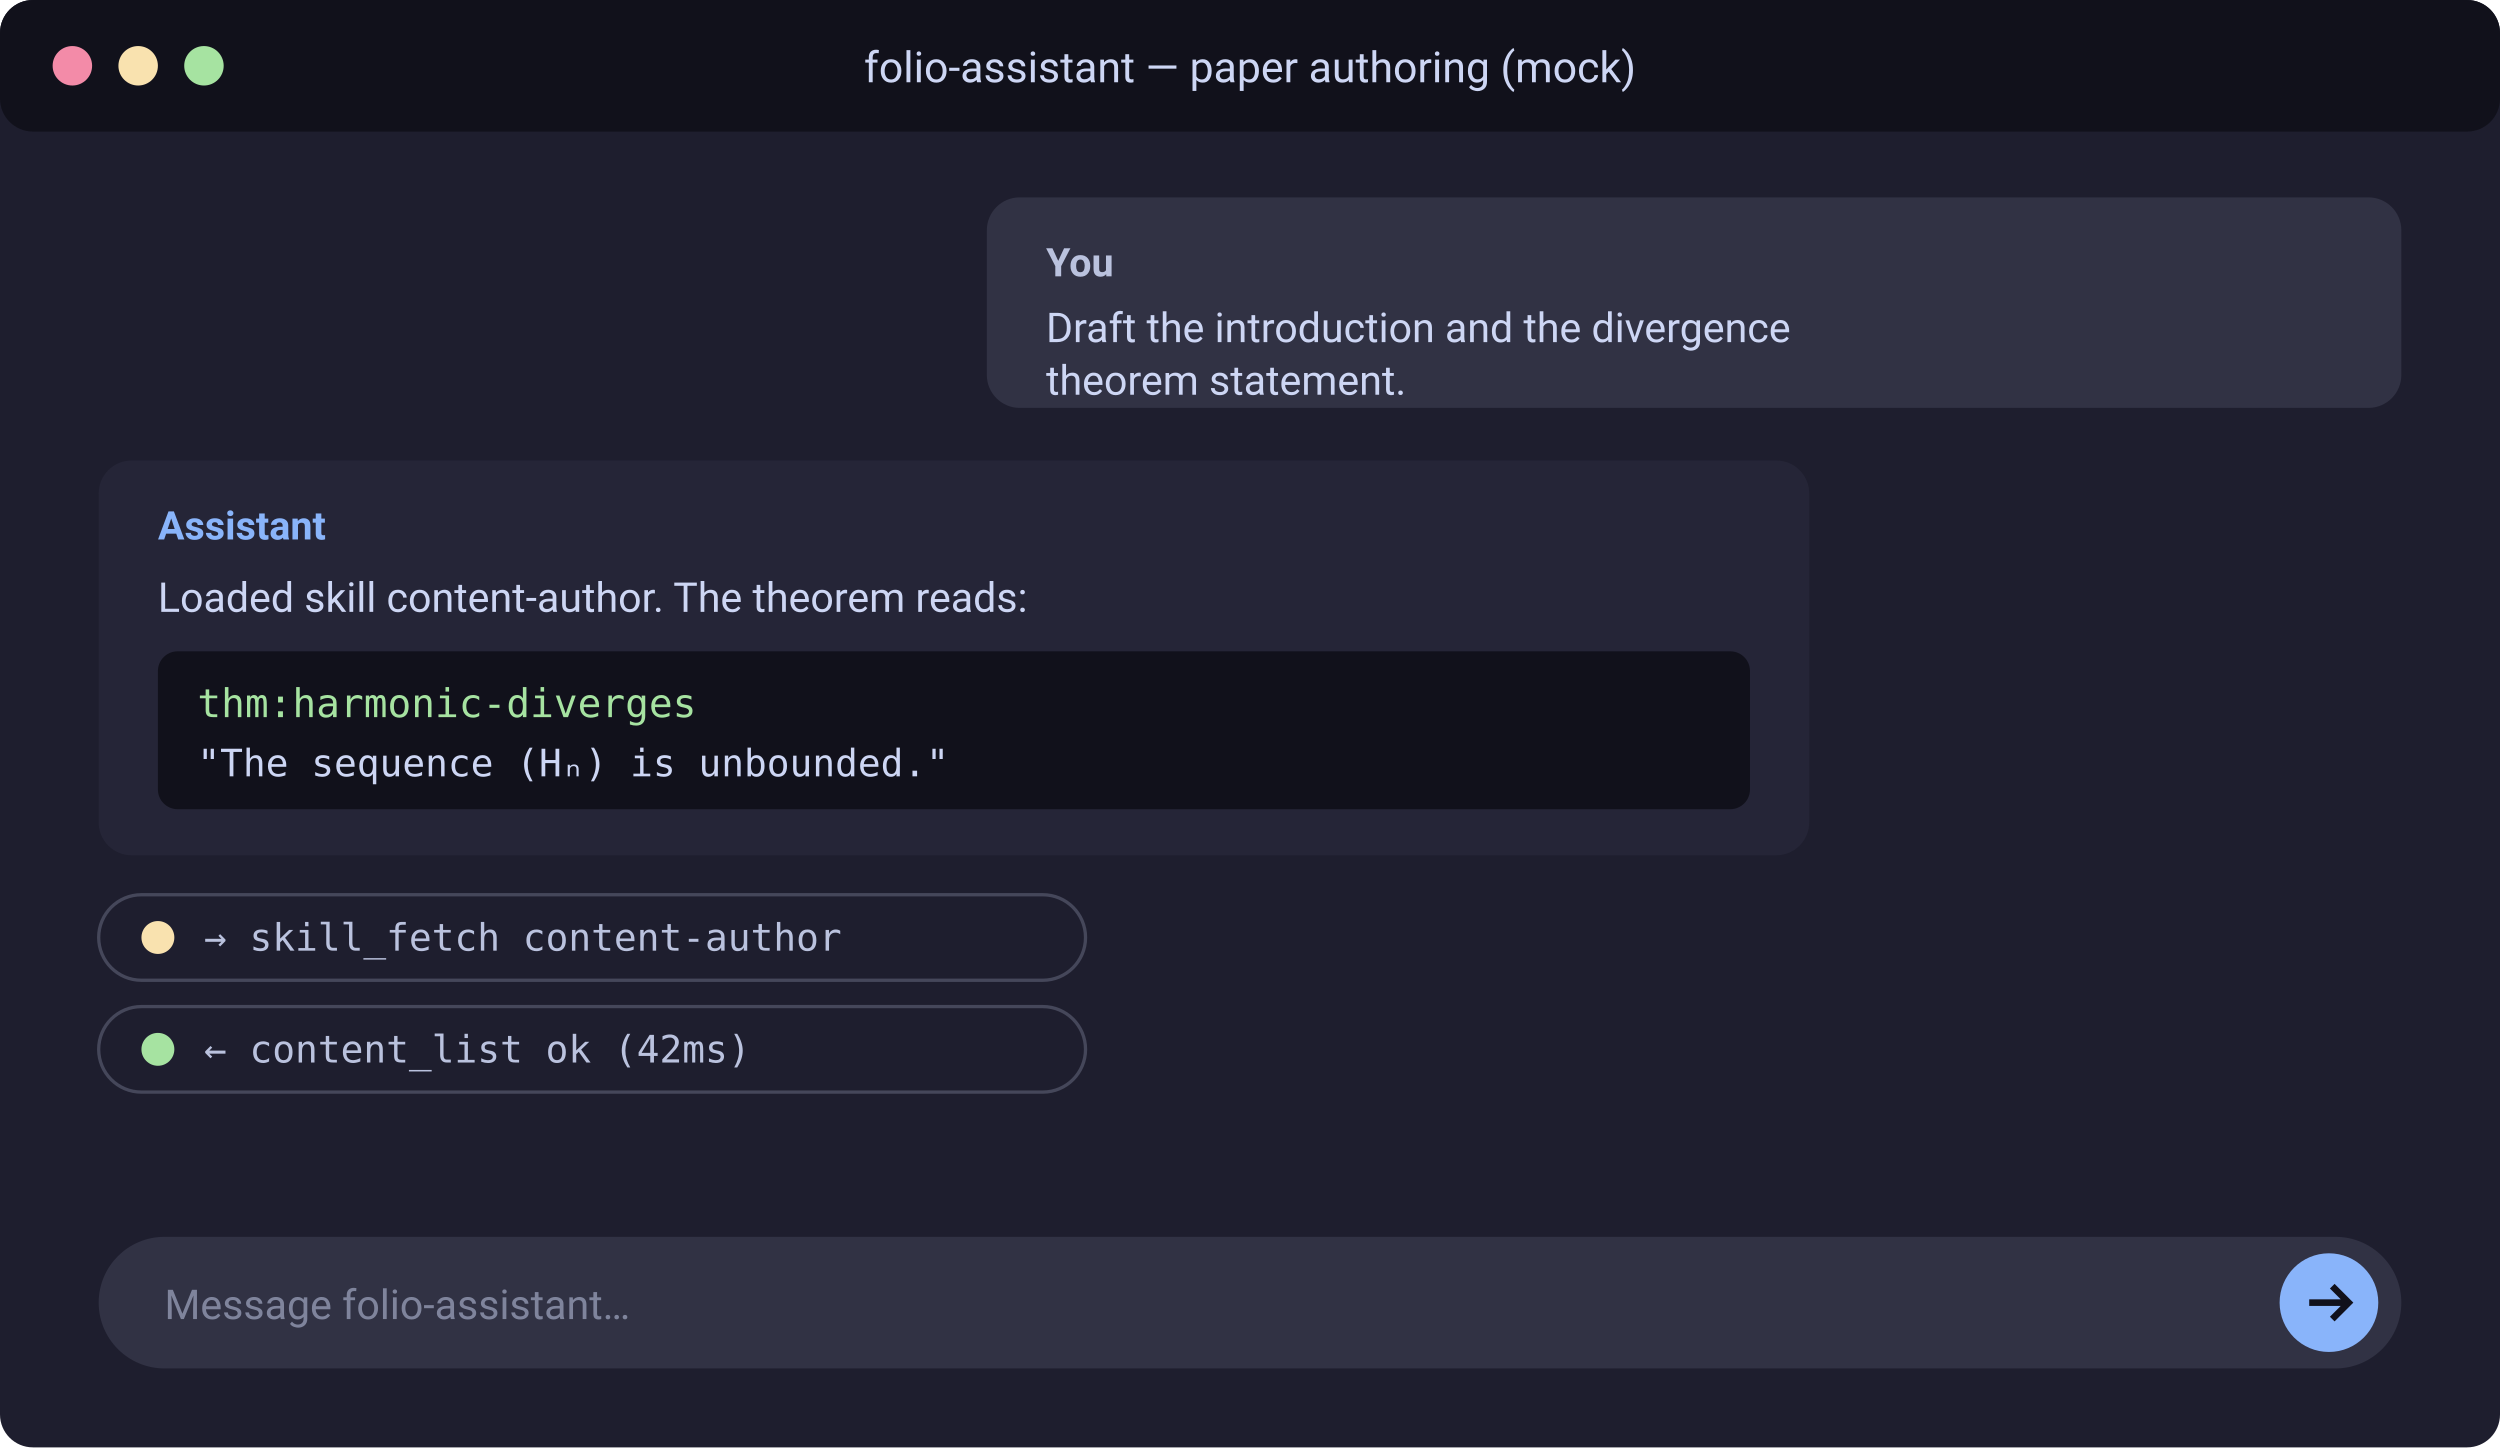
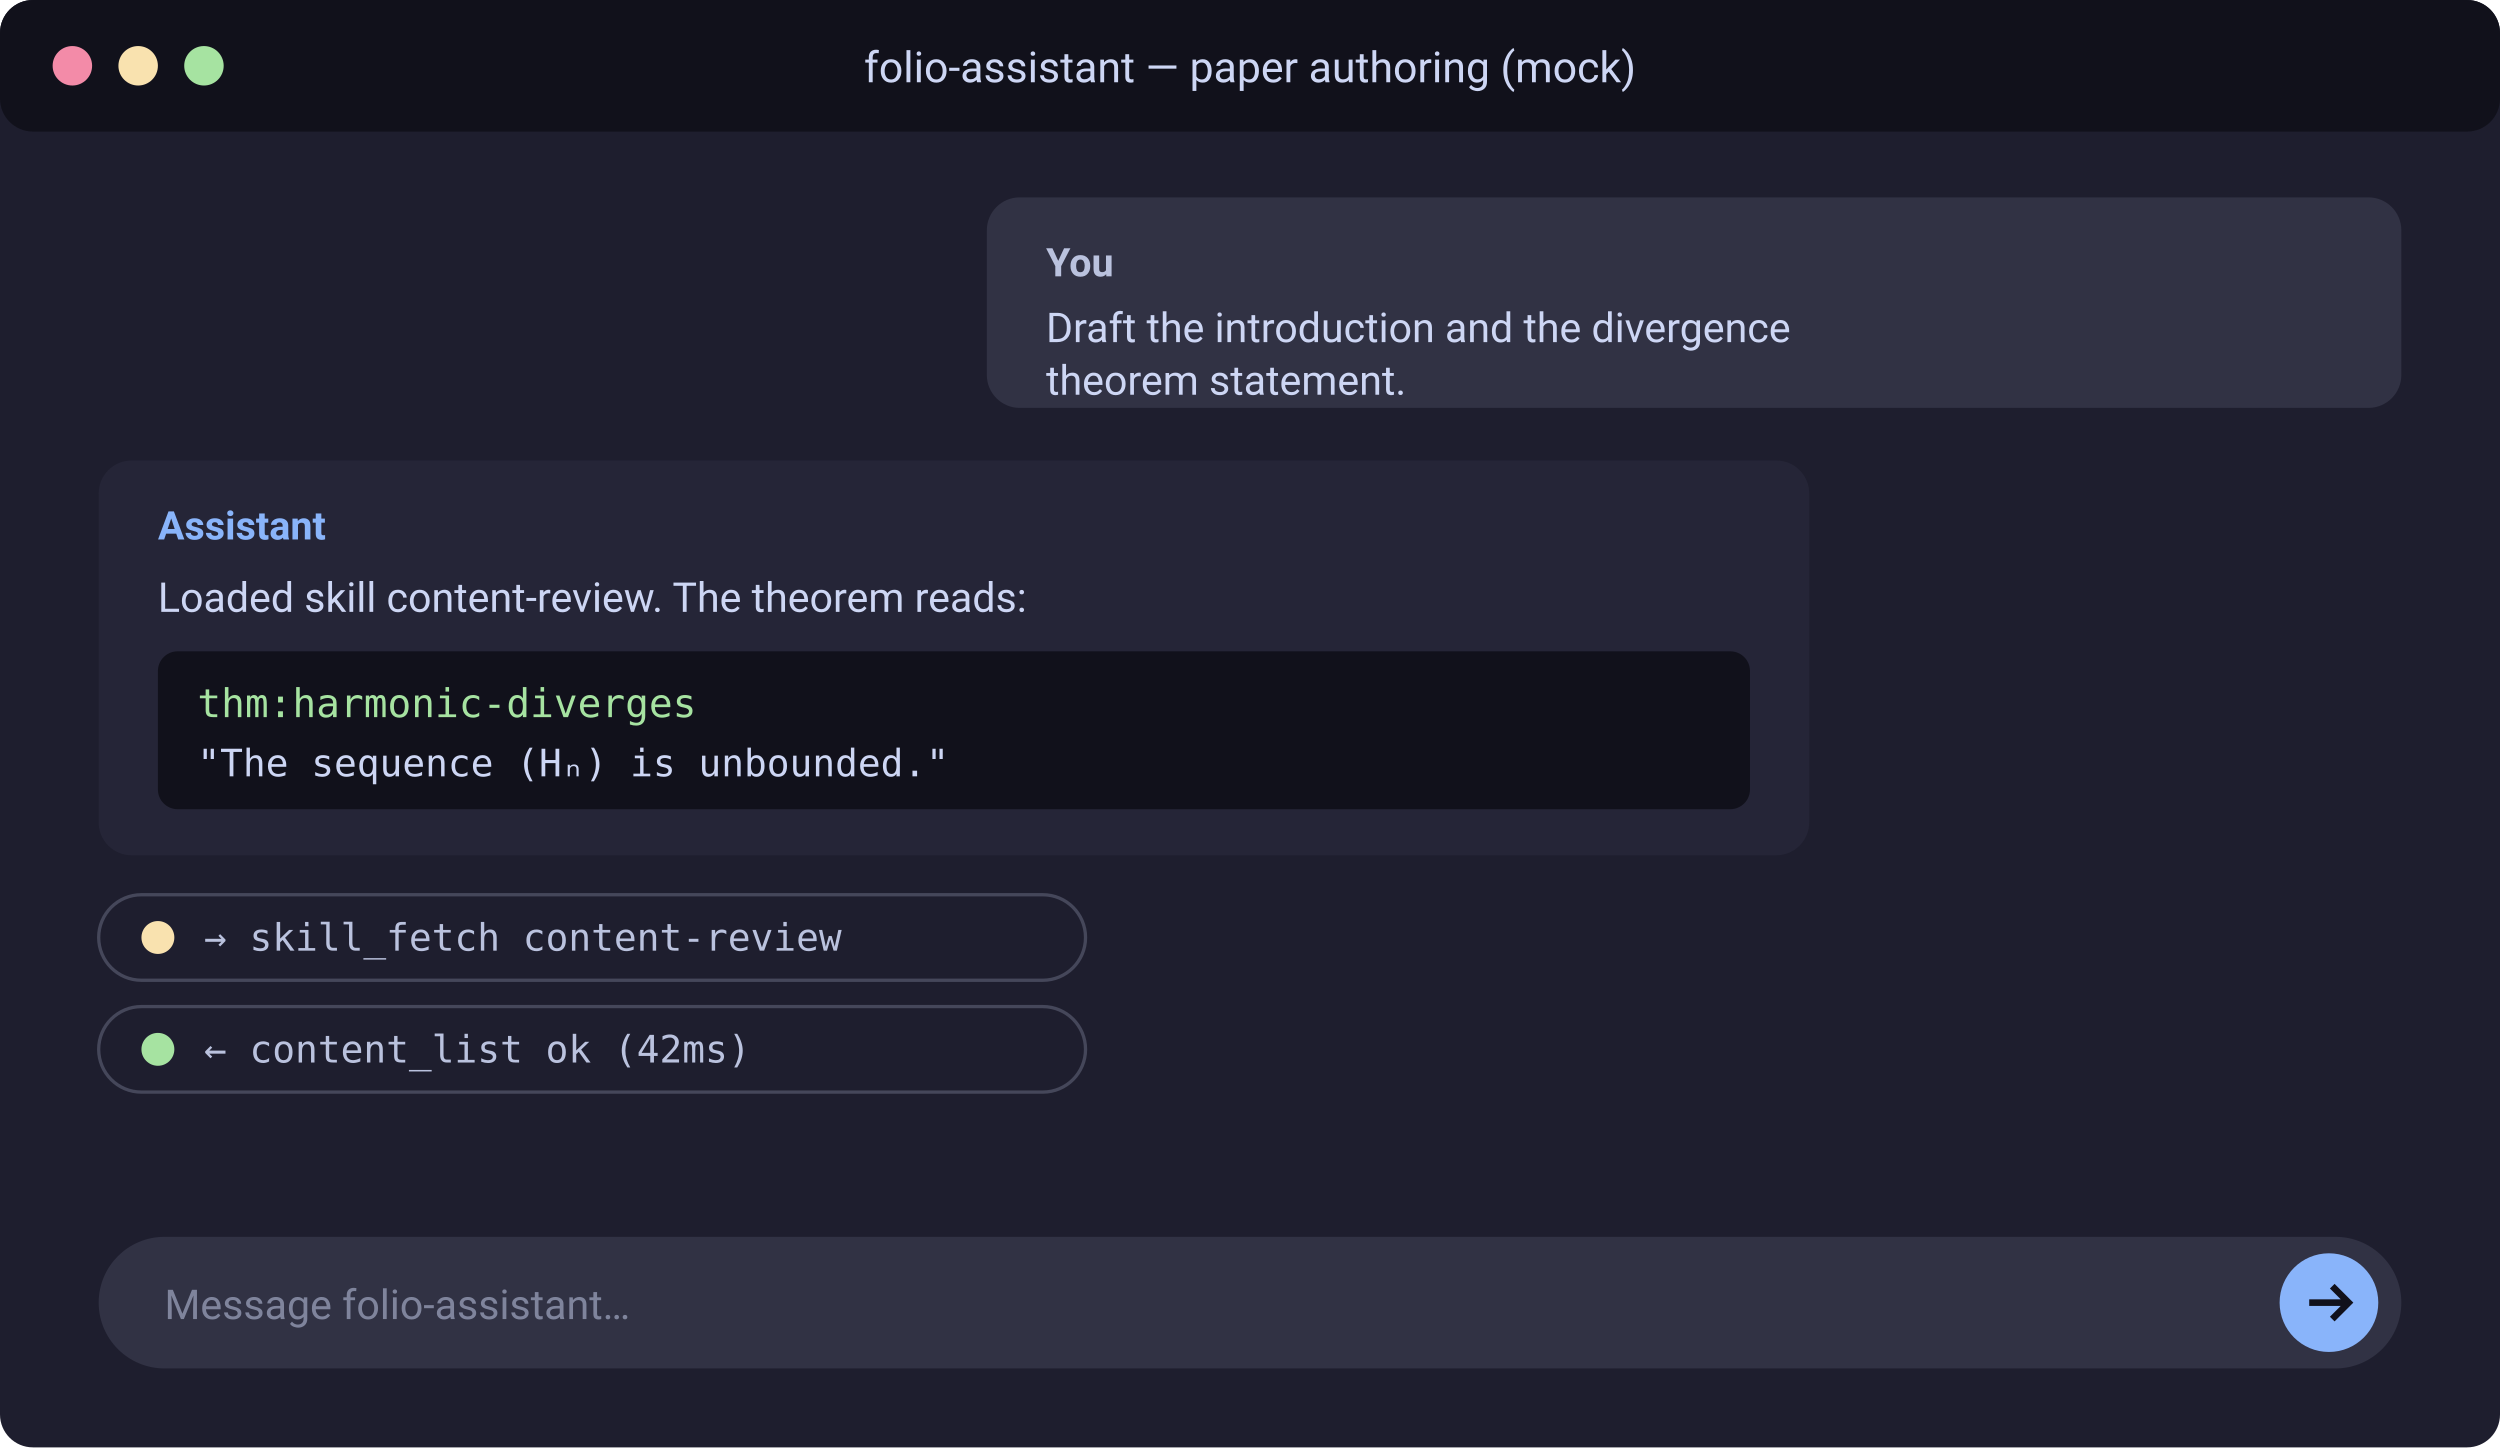
<svg xmlns="http://www.w3.org/2000/svg" width="760" height="440" viewBox="0 0 760 440" font-family="system-ui, -apple-system, Segoe UI, Roboto, sans-serif">
  <rect width="760" height="440" rx="10" fill="#1e1e2e" />
  <rect width="760" height="40" rx="10" fill="#11111b" />
  <circle cx="22" cy="20" r="6" fill="#f38ba8" />
  <circle cx="42" cy="20" r="6" fill="#f9e2af" />
  <circle cx="62" cy="20" r="6" fill="#a6e3a1" />
  <text x="380" y="25" fill="#cdd6f4" font-size="13" text-anchor="middle">folio-assistant — paper authoring (mock)</text>
  <rect x="300" y="60" width="430" height="64" rx="10" fill="#313244" />
  <text x="318" y="84" fill="#bac2de" font-size="12" font-weight="600">You</text>
  <text x="318" y="104" fill="#cdd6f4" font-size="12.5">Draft the introduction and the divergence</text>
  <text x="318" y="120" fill="#cdd6f4" font-size="12.5">theorem statement.</text>
  <rect x="30" y="140" width="520" height="120" rx="10" fill="#252537" />
  <text x="48" y="164" fill="#89b4fa" font-size="12" font-weight="600">Assistant</text>
-   <text x="48" y="186" fill="#cdd6f4" font-size="12.5">Loaded skill content-author. The theorem reads:</text>
+   <text x="48" y="186" fill="#cdd6f4" font-size="12.5">Loaded skill content-review. The theorem reads:</text>
  <rect x="48" y="198" width="484" height="48" rx="6" fill="#11111b" />
  <text x="60" y="218" fill="#a6e3a1" font-size="12" font-family="monospace">thm:harmonic-diverges</text>
  <text x="60" y="236" fill="#cdd6f4" font-size="11.5" font-family="monospace">"The sequence (Hₙ) is unbounded."</text>
  <rect x="30" y="272" width="300" height="26" rx="13" fill="#1e1e2e" stroke="#45475a" />
  <circle cx="48" cy="285" r="5" fill="#f9e2af" />
-   <text x="62" y="289" fill="#bac2de" font-size="11.5" font-family="monospace">→ skill_fetch  content-author</text>
+   <text x="62" y="289" fill="#bac2de" font-size="11.5" font-family="monospace">→ skill_fetch  content-review</text>
  <rect x="30" y="306" width="300" height="26" rx="13" fill="#1e1e2e" stroke="#45475a" />
  <circle cx="48" cy="319" r="5" fill="#a6e3a1" />
  <text x="62" y="323" fill="#bac2de" font-size="11.5" font-family="monospace">← content_list  ok (42ms)</text>
  <rect x="30" y="376" width="700" height="40" rx="20" fill="#313244" />
  <text x="50" y="401" fill="#7f849c" font-size="12.5">Message folio-assistant…</text>
  <circle cx="708" cy="396" r="15" fill="#89b4fa" />
  <path d="M702 396 l12 0 m-5 -5 l5 5 l-5 5" stroke="#11111b" stroke-width="2" fill="none" />
</svg>
